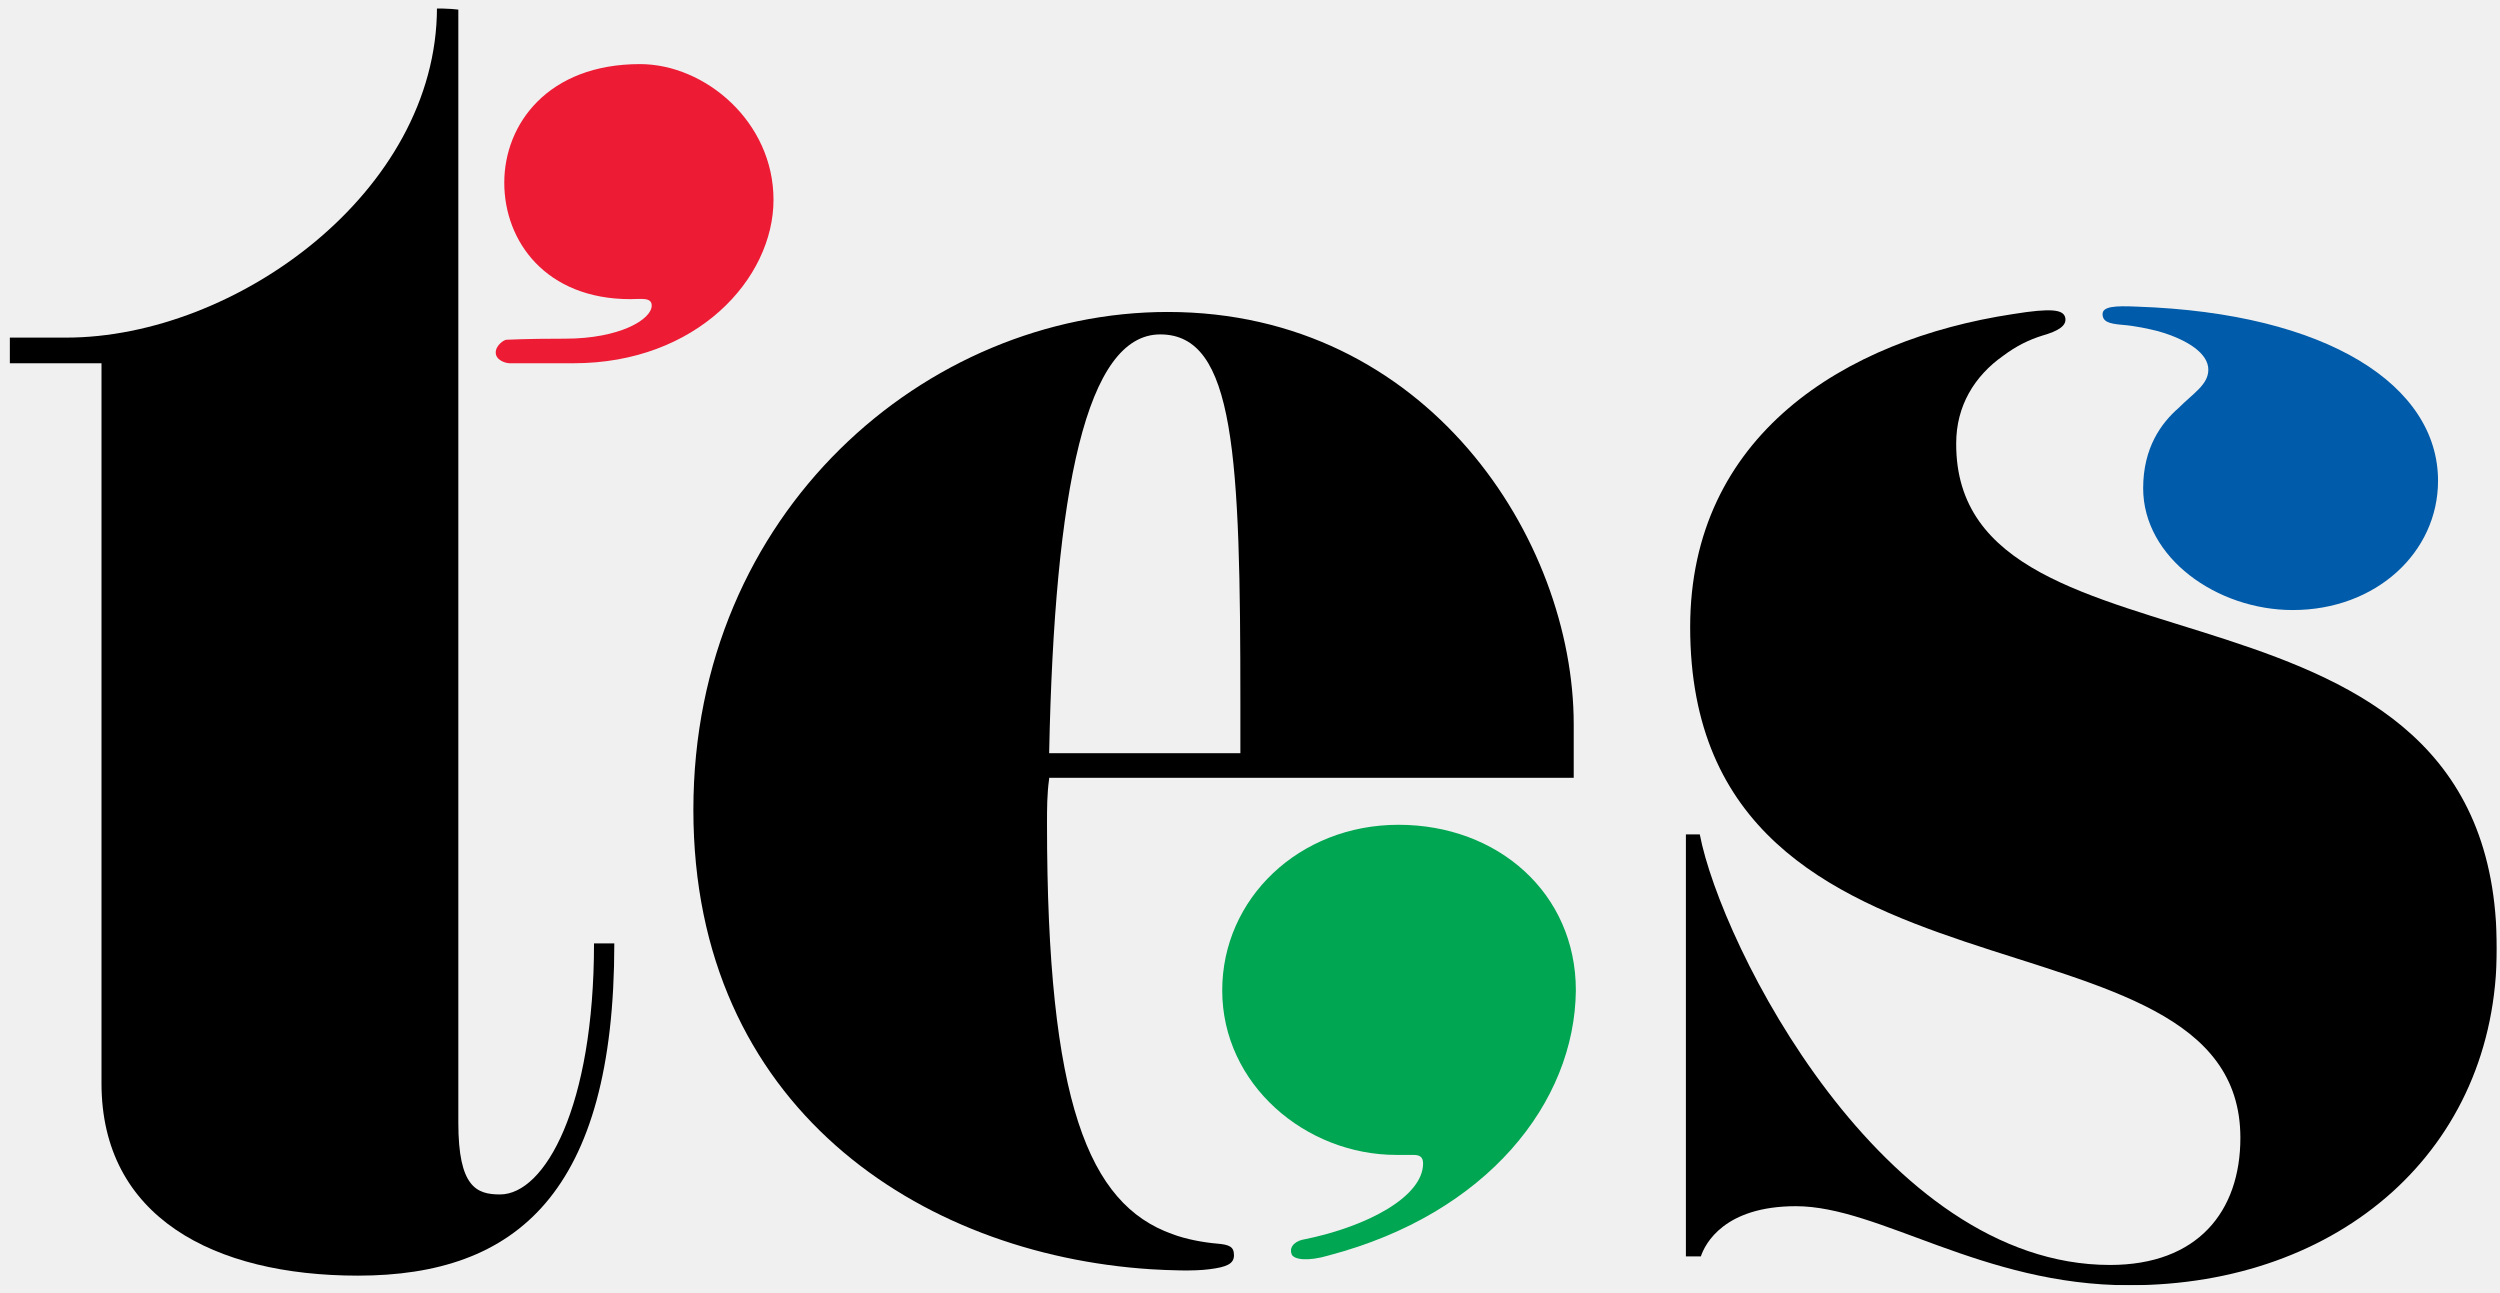
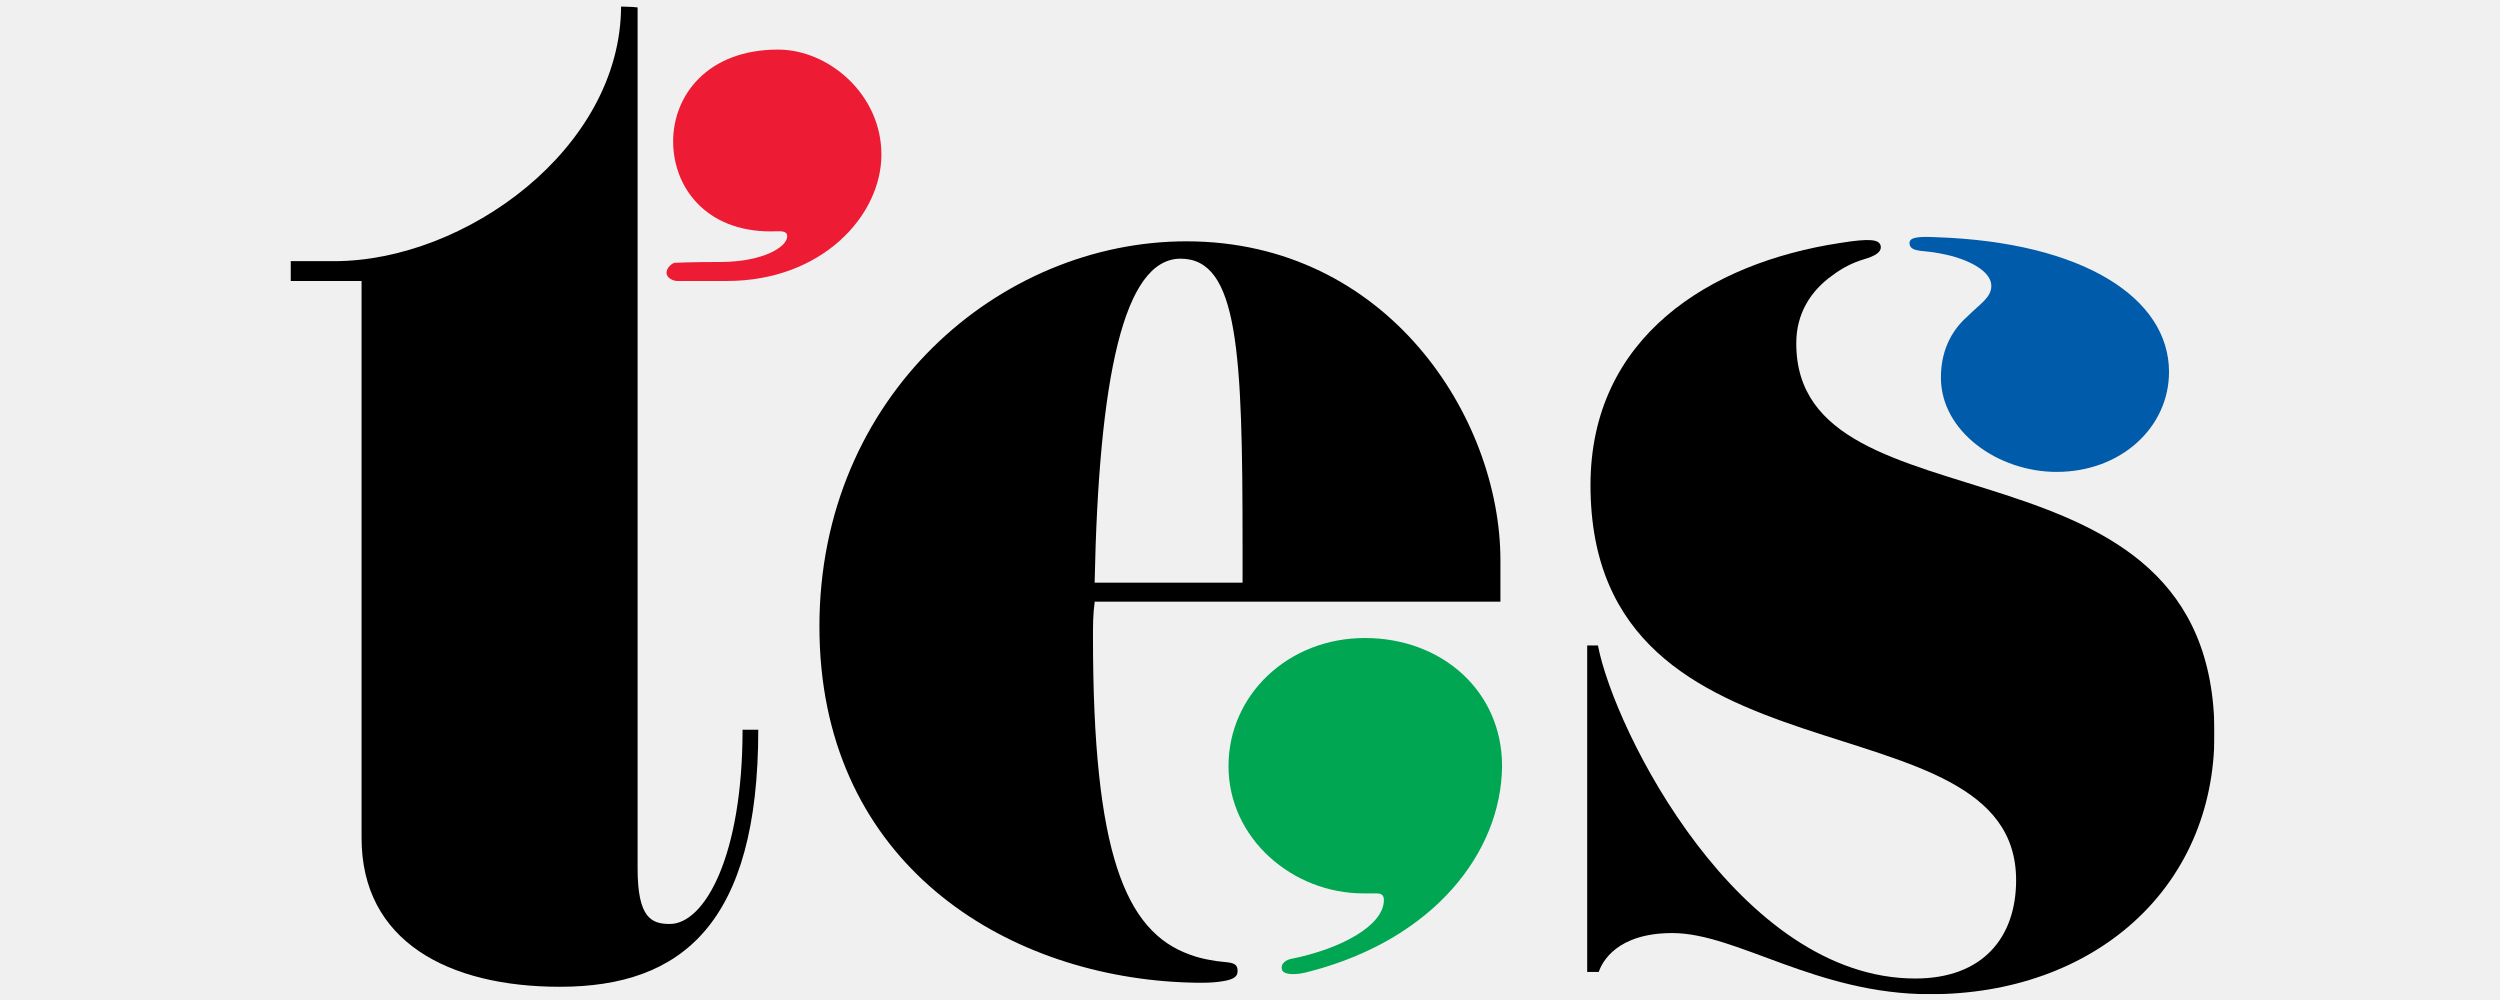
- <svg xmlns="http://www.w3.org/2000/svg" xmlns:xlink="http://www.w3.org/1999/xlink" width="234" height="121" viewBox="0 0 234 121">
+ <svg xmlns="http://www.w3.org/2000/svg" xmlns:xlink="http://www.w3.org/1999/xlink" width="500" height="200" viewBox="0 0 234 121">
  <defs>
    <path id="a" d="M.9.8h232.8v119.5H.9z" />
    <path id="c" d="M.9.8h232.8v119.5H.9z" />
    <path id="e" d="M.9.8h232.8v119.5H.9z" />
    <path id="g" d="M.9.8h232.8v119.5H.9z" />
    <path id="i" d="M.9.8h232.8v119.5H.9z" />
    <path id="k" d="M.9.8h232.8v119.5H.9z" />
  </defs>
  <g fill="none" fill-rule="evenodd">
    <mask id="b" fill="#fff">
      <use xlink:href="#a" />
    </mask>
-     <path d="M33.5 119.4c-13.5 0-24-5.5-24-18V34H.9v-2.4h5.3C22 31.6 40.9 18 40.9.7l2 .2v104.2c0 6 1.7 6.7 3.9 6.7 4.2 0 8.8-8.2 8.8-23.5h1.9c0 23.4-9.2 31.1-24 31.1" id="Shape" fill="#000" mask="url(#b)" />
+     <path d="M33.5 119.4c-13.5 0-24-5.5-24-18V34H.9v-2.4h5.3C22 31.6 40.9 18 40.9.7l2 .2v104.2c0 6 1.7 6.7 3.9 6.7 4.2 0 8.8-8.2 8.8-23.5h1.9c0 23.4-9.2 31.1-24 31.1" fill="#000" mask="url(#b)" />
    <mask id="d" fill="#fff">
      <use xlink:href="#c" />
    </mask>
-     <path d="M124.4 117.5c-2 .6-3.3.4-3.5-.1-.3-.8.5-1.3 1.2-1.4 5.9-1.2 11.1-4 11.1-7.1 0-.6-.3-.8-.9-.8h-1.6c-8.5 0-16.3-6.6-16.3-15.4 0-8.6 7.2-15.5 16.5-15.5s16.6 6.4 16.6 15.5c-.1 10.5-8.3 20.9-23.1 24.8z" id="Shape" fill="#00A651" mask="url(#d)" />
+     <path d="M124.4 117.5c-2 .6-3.3.4-3.5-.1-.3-.8.5-1.3 1.2-1.4 5.9-1.2 11.1-4 11.1-7.1 0-.6-.3-.8-.9-.8h-1.6c-8.5 0-16.3-6.6-16.3-15.4 0-8.6 7.2-15.5 16.5-15.5s16.6 6.4 16.6 15.5c-.1 10.5-8.3 20.9-23.1 24.8z" fill="#00A651" mask="url(#d)" />
    <mask id="f" fill="#fff">
      <use xlink:href="#e" />
    </mask>
-     <path d="M233.7 88.8c0 18.8-14.7 31.5-34.4 31.5-13.8 0-23.4-7.4-31.2-7.4-6.7 0-8.5 3.5-8.9 4.7h-1.4V78.1h1.3c2 10.4 17.1 40.3 38.4 40.3 8.2 0 12.2-5 12.2-11.9 0-23.1-51.5-9.9-51.5-47.8 0-17.9 14.4-26.9 30.2-29.3 3.7-.6 4.7-.4 4.9.3.2.8-.7 1.3-2.1 1.7-1.3.4-2.5 1-3.7 1.9-2.7 1.9-4.4 4.7-4.4 8.2-.1 23.7 50.6 9.5 50.6 47.3z" id="Shape" fill="#000" mask="url(#f)" />
+     <path d="M233.7 88.8c0 18.8-14.7 31.5-34.4 31.5-13.8 0-23.4-7.4-31.2-7.4-6.7 0-8.5 3.5-8.9 4.7h-1.4V78.1h1.3c2 10.4 17.1 40.3 38.4 40.3 8.2 0 12.2-5 12.2-11.9 0-23.1-51.5-9.9-51.5-47.8 0-17.9 14.4-26.9 30.2-29.3 3.7-.6 4.7-.4 4.9.3.2.8-.7 1.3-2.1 1.7-1.3.4-2.5 1-3.7 1.9-2.7 1.9-4.4 4.7-4.4 8.2-.1 23.7 50.6 9.5 50.6 47.3z" fill="#000" mask="url(#f)" />
    <mask id="h" fill="#fff">
      <use xlink:href="#g" />
    </mask>
-     <path d="M202 31c-.8-.2-2.1-.5-3.4-.6-1.2-.1-1.8-.3-1.8-1s1.1-.8 3.2-.7c17.9.6 28.2 7.4 28.2 16.3 0 6.7-5.8 12.1-13.6 12.1-7.1 0-14-4.9-14-11.4 0-3.8 1.7-6.1 3.3-7.5 1.4-1.4 2.8-2.2 2.8-3.6 0-1.5-1.9-2.8-4.7-3.6z" id="Shape" fill="#005BAA" mask="url(#h)" />
+     <path d="M202 31c-.8-.2-2.1-.5-3.4-.6-1.2-.1-1.8-.3-1.8-1s1.1-.8 3.2-.7c17.9.6 28.2 7.4 28.2 16.3 0 6.7-5.8 12.1-13.6 12.1-7.1 0-14-4.9-14-11.4 0-3.8 1.7-6.1 3.3-7.5 1.4-1.4 2.8-2.2 2.8-3.6 0-1.5-1.9-2.8-4.7-3.6z" fill="#005BAA" mask="url(#h)" />
    <mask id="j" fill="#fff">
      <use xlink:href="#i" />
    </mask>
-     <path d="M98.2 72.9c-.2 1.4-.2 2.8-.2 4.2 0 26.1 3.9 35.6 11.7 38.4 1.3.5 3 .8 4.2.9 1.2.1 1.6.3 1.6 1.1s-.7 1.1-2.3 1.3c-1.5.2-3.8.1-5.5 0-21.6-1.4-42.8-15.2-42.8-43 0-27.9 21.8-46.6 44.4-46.6 24.3 0 38 21.3 38 38.6v5H98.2v.1zm17.9-6.9c0-23.4-.5-34.7-7.5-34.7-6.9 0-9.9 14.4-10.4 39.2h17.9V66z" id="Shape" fill="#000" mask="url(#j)" />
+     <path d="M98.2 72.9c-.2 1.4-.2 2.8-.2 4.2 0 26.1 3.9 35.6 11.7 38.4 1.3.5 3 .8 4.2.9 1.2.1 1.6.3 1.6 1.1s-.7 1.1-2.3 1.3c-1.5.2-3.8.1-5.5 0-21.6-1.4-42.8-15.2-42.8-43 0-27.9 21.8-46.6 44.4-46.6 24.3 0 38 21.3 38 38.6v5H98.2v.1zm17.9-6.9c0-23.4-.5-34.7-7.5-34.7-6.9 0-9.9 14.4-10.4 39.2h17.9V66z" fill="#000" mask="url(#j)" />
    <mask id="l" fill="#fff">
      <use xlink:href="#k" />
    </mask>
    <path d="M47.7 34c-.4 0-1.3-.3-1.3-1s.8-1.2 1-1.2c.2 0 1.7-.1 5.5-.1 5.1 0 8.1-1.8 8.1-3.1 0-.8-1-.6-2-.6-7.9 0-11.8-5.4-11.8-10.9S51.3 6 59.9 6c6.1 0 12.5 5.4 12.5 12.7 0 7.4-7.2 15.3-18.7 15.3h-6" fill="#ED1B34" mask="url(#l)" />
  </g>
</svg>
